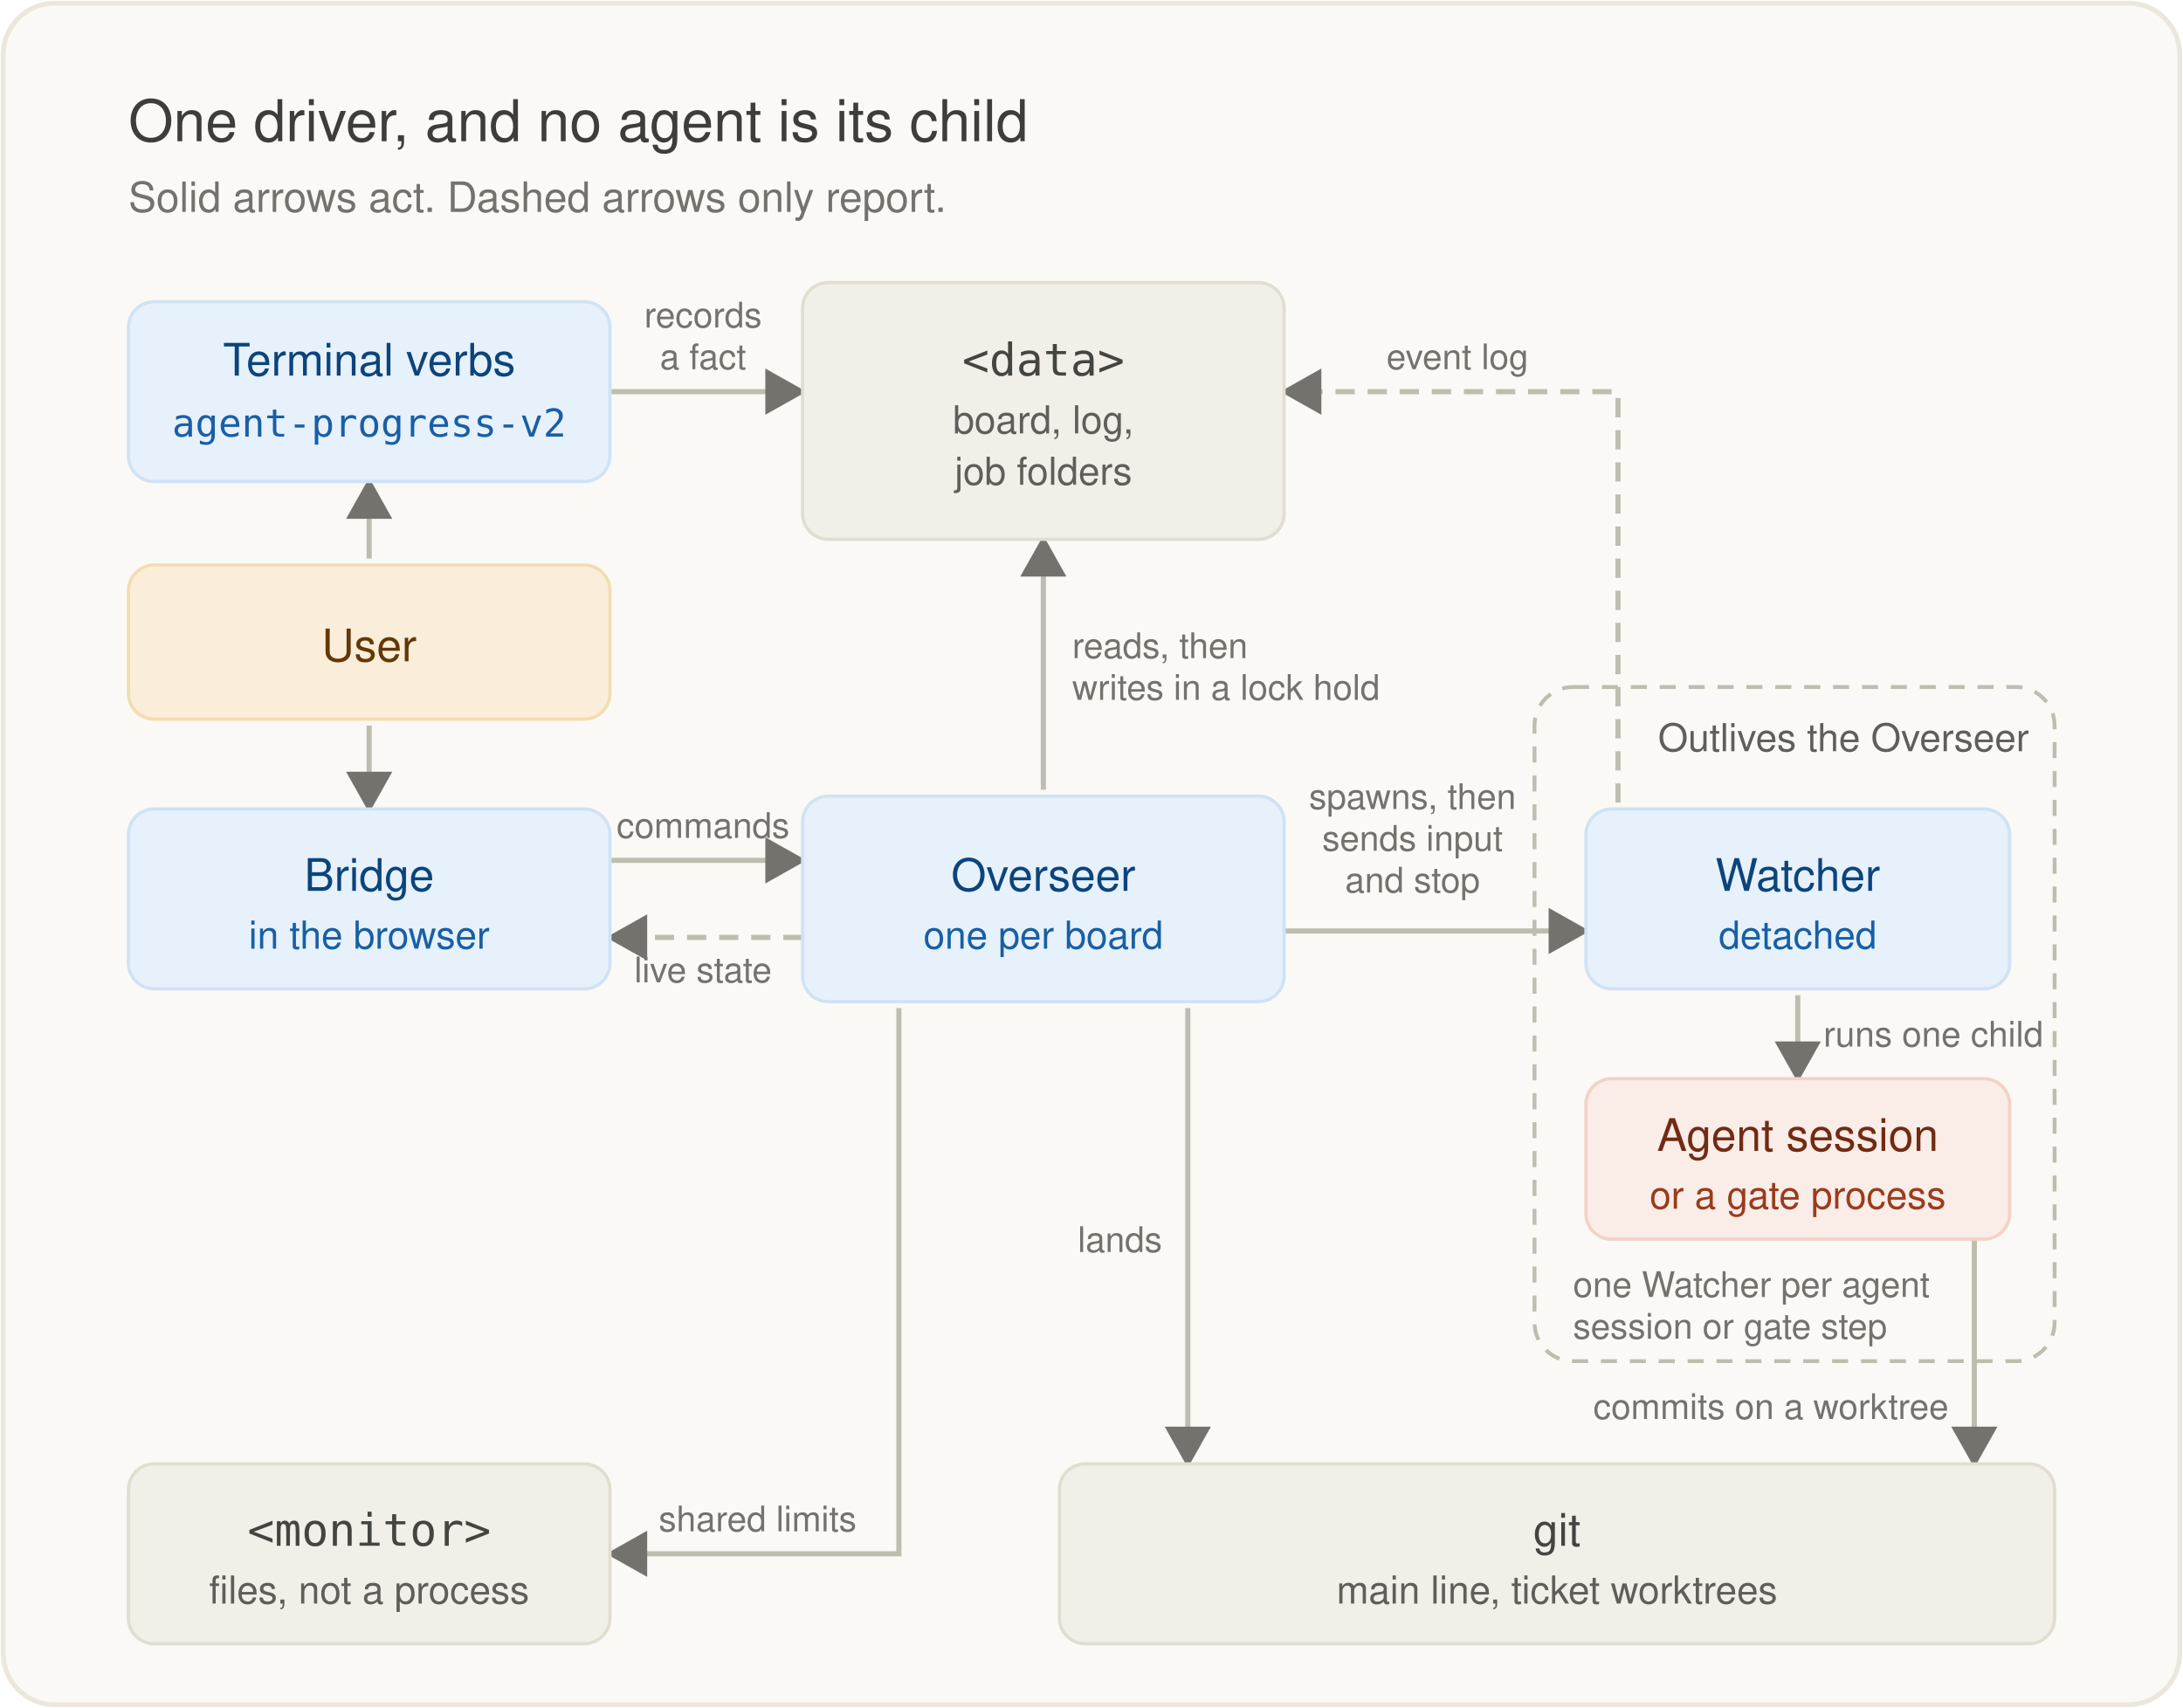
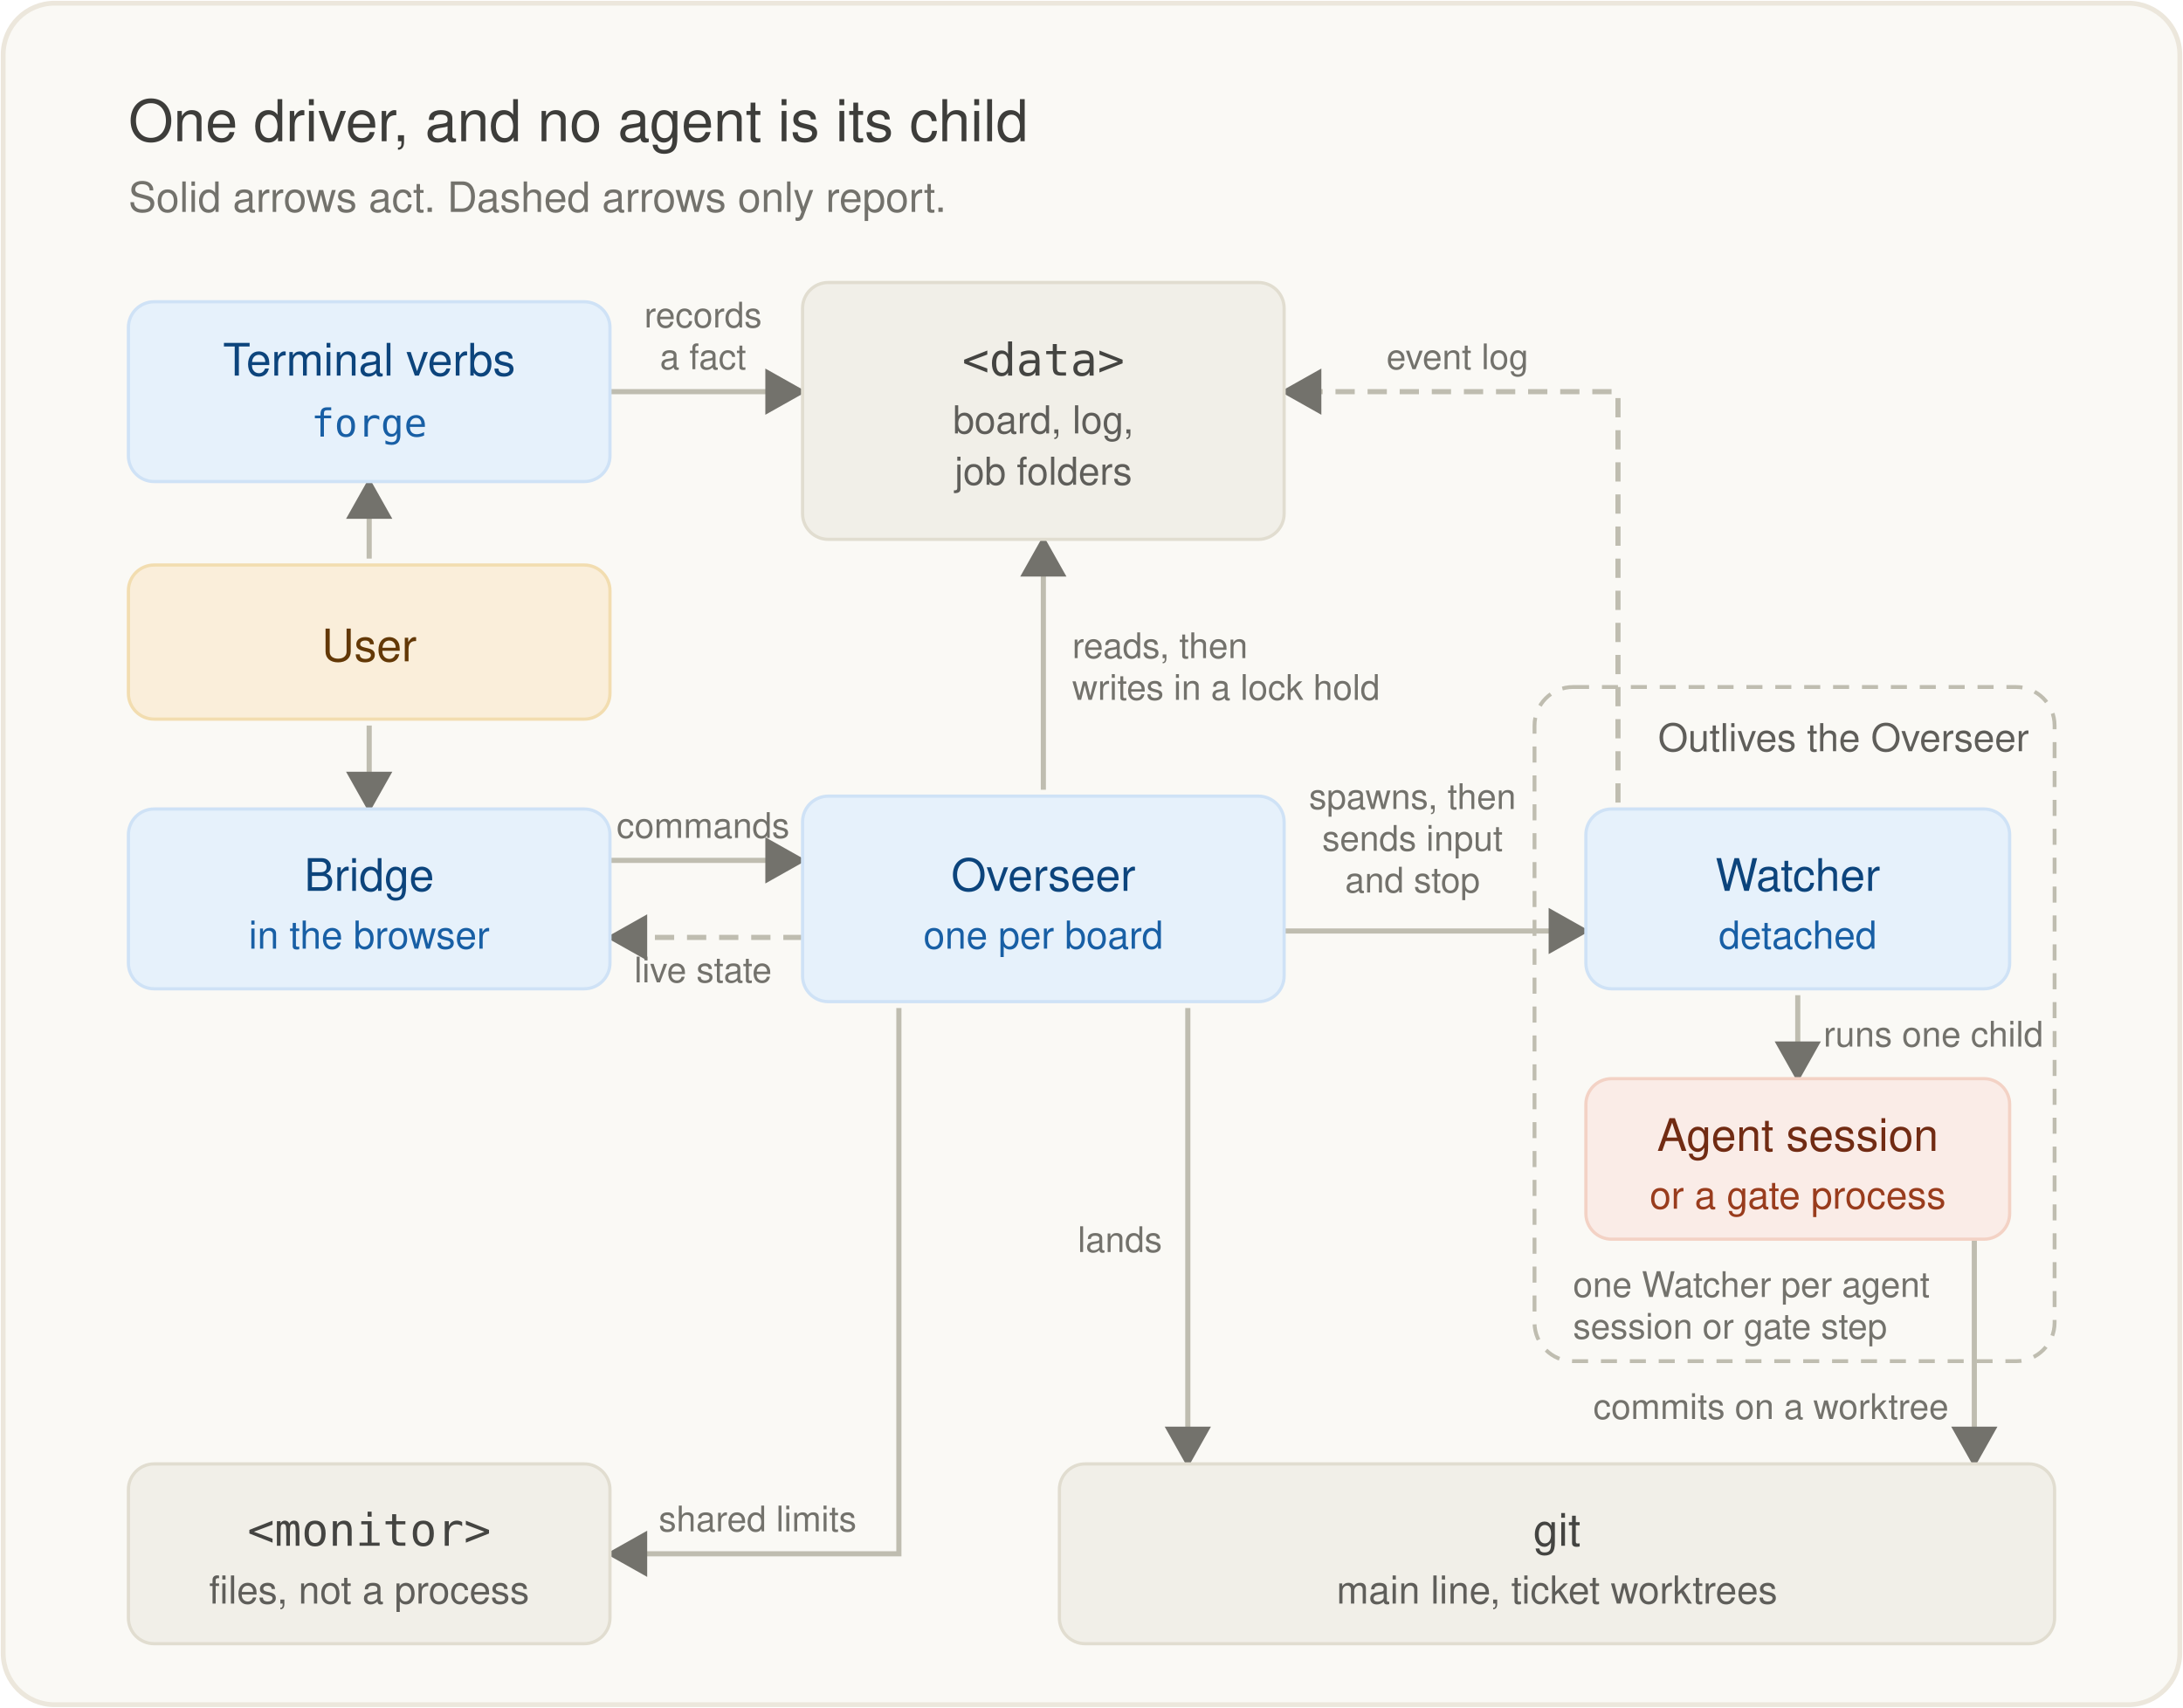
<svg xmlns="http://www.w3.org/2000/svg" width="680" height="532" viewBox="0 0 680 532" role="img" font-family="-apple-system,BlinkMacSystemFont,'Segoe UI',Helvetica,Arial,sans-serif">
  <defs>
    <marker id="ah" markerWidth="9" markerHeight="9" refX="6" refY="4.5" orient="auto">
      <path d="M0,0 L8,4.5 L0,9 z" fill="#73726c" />
    </marker>
  </defs>
  <rect x="1" y="1" width="678" height="530" rx="16" fill="#FAF9F5" stroke="#ECE7DC" stroke-width="1.5" />
  <text x="40" y="44" font-size="18" font-weight="500" fill="#3d3d3a">One driver, and no agent is its child</text>
  <text x="40" y="66" font-size="13" fill="#73726c">Solid arrows act. Dashed arrows only report.</text>
  <rect x="478" y="214" width="162" height="210" rx="12" fill="none" stroke="#bfbdb0" stroke-width="1.2" stroke-dasharray="5 4" />
  <text x="632" y="234" font-size="12" font-weight="500" fill="#5F5E5A" text-anchor="end">Outlives the Overseer</text>
  <text x="490" y="404" font-size="11" fill="#73726c" text-anchor="start">one Watcher per agent</text>
  <text x="490" y="417" font-size="11" fill="#73726c" text-anchor="start">session or gate step</text>
  <path d="M115,174 L115,152" fill="none" stroke="#bfbdb0" stroke-width="1.6" marker-end="url(#ah)" />
  <path d="M115,226 L115,250" fill="none" stroke="#bfbdb0" stroke-width="1.6" marker-end="url(#ah)" />
  <path d="M190,122 L248,122" fill="none" stroke="#bfbdb0" stroke-width="1.6" marker-end="url(#ah)" />
  <text x="219" y="102" font-size="11" fill="#73726c" text-anchor="middle">records</text>
  <text x="219" y="115" font-size="11" fill="#73726c" text-anchor="middle">a fact</text>
  <path d="M190,268 L248,268" fill="none" stroke="#bfbdb0" stroke-width="1.6" marker-end="url(#ah)" />
  <text x="219" y="261" font-size="11" fill="#73726c" text-anchor="middle">commands</text>
  <path d="M250,292 L192,292" fill="none" stroke="#bfbdb0" stroke-width="1.6" stroke-dasharray="6 4" marker-end="url(#ah)" />
  <text x="219" y="306" font-size="11" fill="#73726c" text-anchor="middle">live state</text>
  <path d="M325,246 L325,170" fill="none" stroke="#bfbdb0" stroke-width="1.6" marker-end="url(#ah)" />
  <text x="334" y="205" font-size="11" fill="#73726c" text-anchor="start">reads, then</text>
  <text x="334" y="218" font-size="11" fill="#73726c" text-anchor="start">writes in a lock hold</text>
  <path d="M400,290 L492,290" fill="none" stroke="#bfbdb0" stroke-width="1.6" marker-end="url(#ah)" />
  <text x="440" y="252" font-size="11" fill="#73726c" text-anchor="middle">spawns, then</text>
  <text x="440" y="265" font-size="11" fill="#73726c" text-anchor="middle">sends input</text>
  <text x="440" y="278" font-size="11" fill="#73726c" text-anchor="middle">and stop</text>
  <path d="M504,250 L504,122 L402,122" fill="none" stroke="#bfbdb0" stroke-width="1.6" stroke-dasharray="6 4" marker-end="url(#ah)" />
  <text x="454" y="115" font-size="11" fill="#73726c" text-anchor="middle">event log</text>
  <path d="M560,310 L560,334" fill="none" stroke="#bfbdb0" stroke-width="1.6" marker-end="url(#ah)" />
  <text x="568" y="326" font-size="11" fill="#73726c" text-anchor="start">runs one child</text>
  <path d="M615,386 L615,454" fill="none" stroke="#bfbdb0" stroke-width="1.6" marker-end="url(#ah)" />
  <text x="607" y="442" font-size="11" fill="#73726c" text-anchor="end">commits on a worktree</text>
  <path d="M370,314 L370,454" fill="none" stroke="#bfbdb0" stroke-width="1.6" marker-end="url(#ah)" />
  <text x="362" y="390" font-size="11" fill="#73726c" text-anchor="end">lands</text>
  <path d="M280,314 L280,484 L192,484" fill="none" stroke="#bfbdb0" stroke-width="1.6" marker-end="url(#ah)" />
  <text x="236" y="477" font-size="11" fill="#73726c" text-anchor="middle">shared limits</text>
  <rect x="40" y="94" width="150" height="56" rx="8" fill="#E6F1FB" stroke="#CFE2F6" />
  <text x="115" y="117" font-size="14" font-weight="500" fill="#0C447C" text-anchor="middle">Terminal verbs</text>
-   <text x="115" y="136" font-size="12" font-family="ui-monospace,Menlo,Consolas,monospace" fill="#185FA5" text-anchor="middle">agent-progress-v2</text>
+   <text x="115" y="136" font-size="12" font-family="ui-monospace,Menlo,Consolas,monospace" fill="#185FA5" text-anchor="middle">forge</text>
  <rect x="40" y="176" width="150" height="48" rx="8" fill="#FAEEDA" stroke="#F2DDB0" />
  <text x="115" y="206" font-size="14" font-weight="500" fill="#633806" text-anchor="middle">User</text>
  <rect x="40" y="252" width="150" height="56" rx="8" fill="#E6F1FB" stroke="#CFE2F6" />
  <text x="115" y="277.5" font-size="14" font-weight="500" fill="#0C447C" text-anchor="middle">Bridge</text>
  <text x="115" y="295.5" font-size="12" fill="#185FA5" text-anchor="middle">in the browser</text>
  <rect x="250" y="88" width="150" height="80" rx="8" fill="#F1EFE8" stroke="#E1DDD0" />
  <text x="325" y="117" font-size="14" font-weight="500" font-family="ui-monospace,Menlo,Consolas,monospace" fill="#444441" text-anchor="middle">&lt;data&gt;</text>
  <text x="325" y="135" font-size="12" fill="#5F5E5A" text-anchor="middle">board, log,</text>
  <text x="325" y="151" font-size="12" fill="#5F5E5A" text-anchor="middle">job folders</text>
  <rect x="250" y="248" width="150" height="64" rx="8" fill="#E6F1FB" stroke="#CFE2F6" />
  <text x="325" y="277.5" font-size="14" font-weight="500" fill="#0C447C" text-anchor="middle">Overseer</text>
  <text x="325" y="295.5" font-size="12" fill="#185FA5" text-anchor="middle">one per board</text>
  <rect x="494" y="252" width="132" height="56" rx="8" fill="#E6F1FB" stroke="#CFE2F6" />
  <text x="560" y="277.5" font-size="14" font-weight="500" fill="#0C447C" text-anchor="middle">Watcher</text>
  <text x="560" y="295.5" font-size="12" fill="#185FA5" text-anchor="middle">detached</text>
  <rect x="494" y="336" width="132" height="50" rx="8" fill="#FAECE7" stroke="#F3D2C5" />
  <text x="560" y="358.5" font-size="14" font-weight="500" fill="#712B13" text-anchor="middle">Agent session</text>
  <text x="560" y="376.5" font-size="12" fill="#993C1D" text-anchor="middle">or a gate process</text>
  <rect x="40" y="456" width="150" height="56" rx="8" fill="#F1EFE8" stroke="#E1DDD0" />
  <text x="115" y="481.5" font-size="14" font-weight="500" font-family="ui-monospace,Menlo,Consolas,monospace" fill="#444441" text-anchor="middle">&lt;monitor&gt;</text>
  <text x="115" y="499.5" font-size="12" fill="#5F5E5A" text-anchor="middle">files, not a process</text>
  <rect x="330" y="456" width="310" height="56" rx="8" fill="#F1EFE8" stroke="#E1DDD0" />
  <text x="485" y="481.5" font-size="14" font-weight="500" fill="#444441" text-anchor="middle">git</text>
  <text x="485" y="499.5" font-size="12" fill="#5F5E5A" text-anchor="middle">main line, ticket worktrees</text>
</svg>
